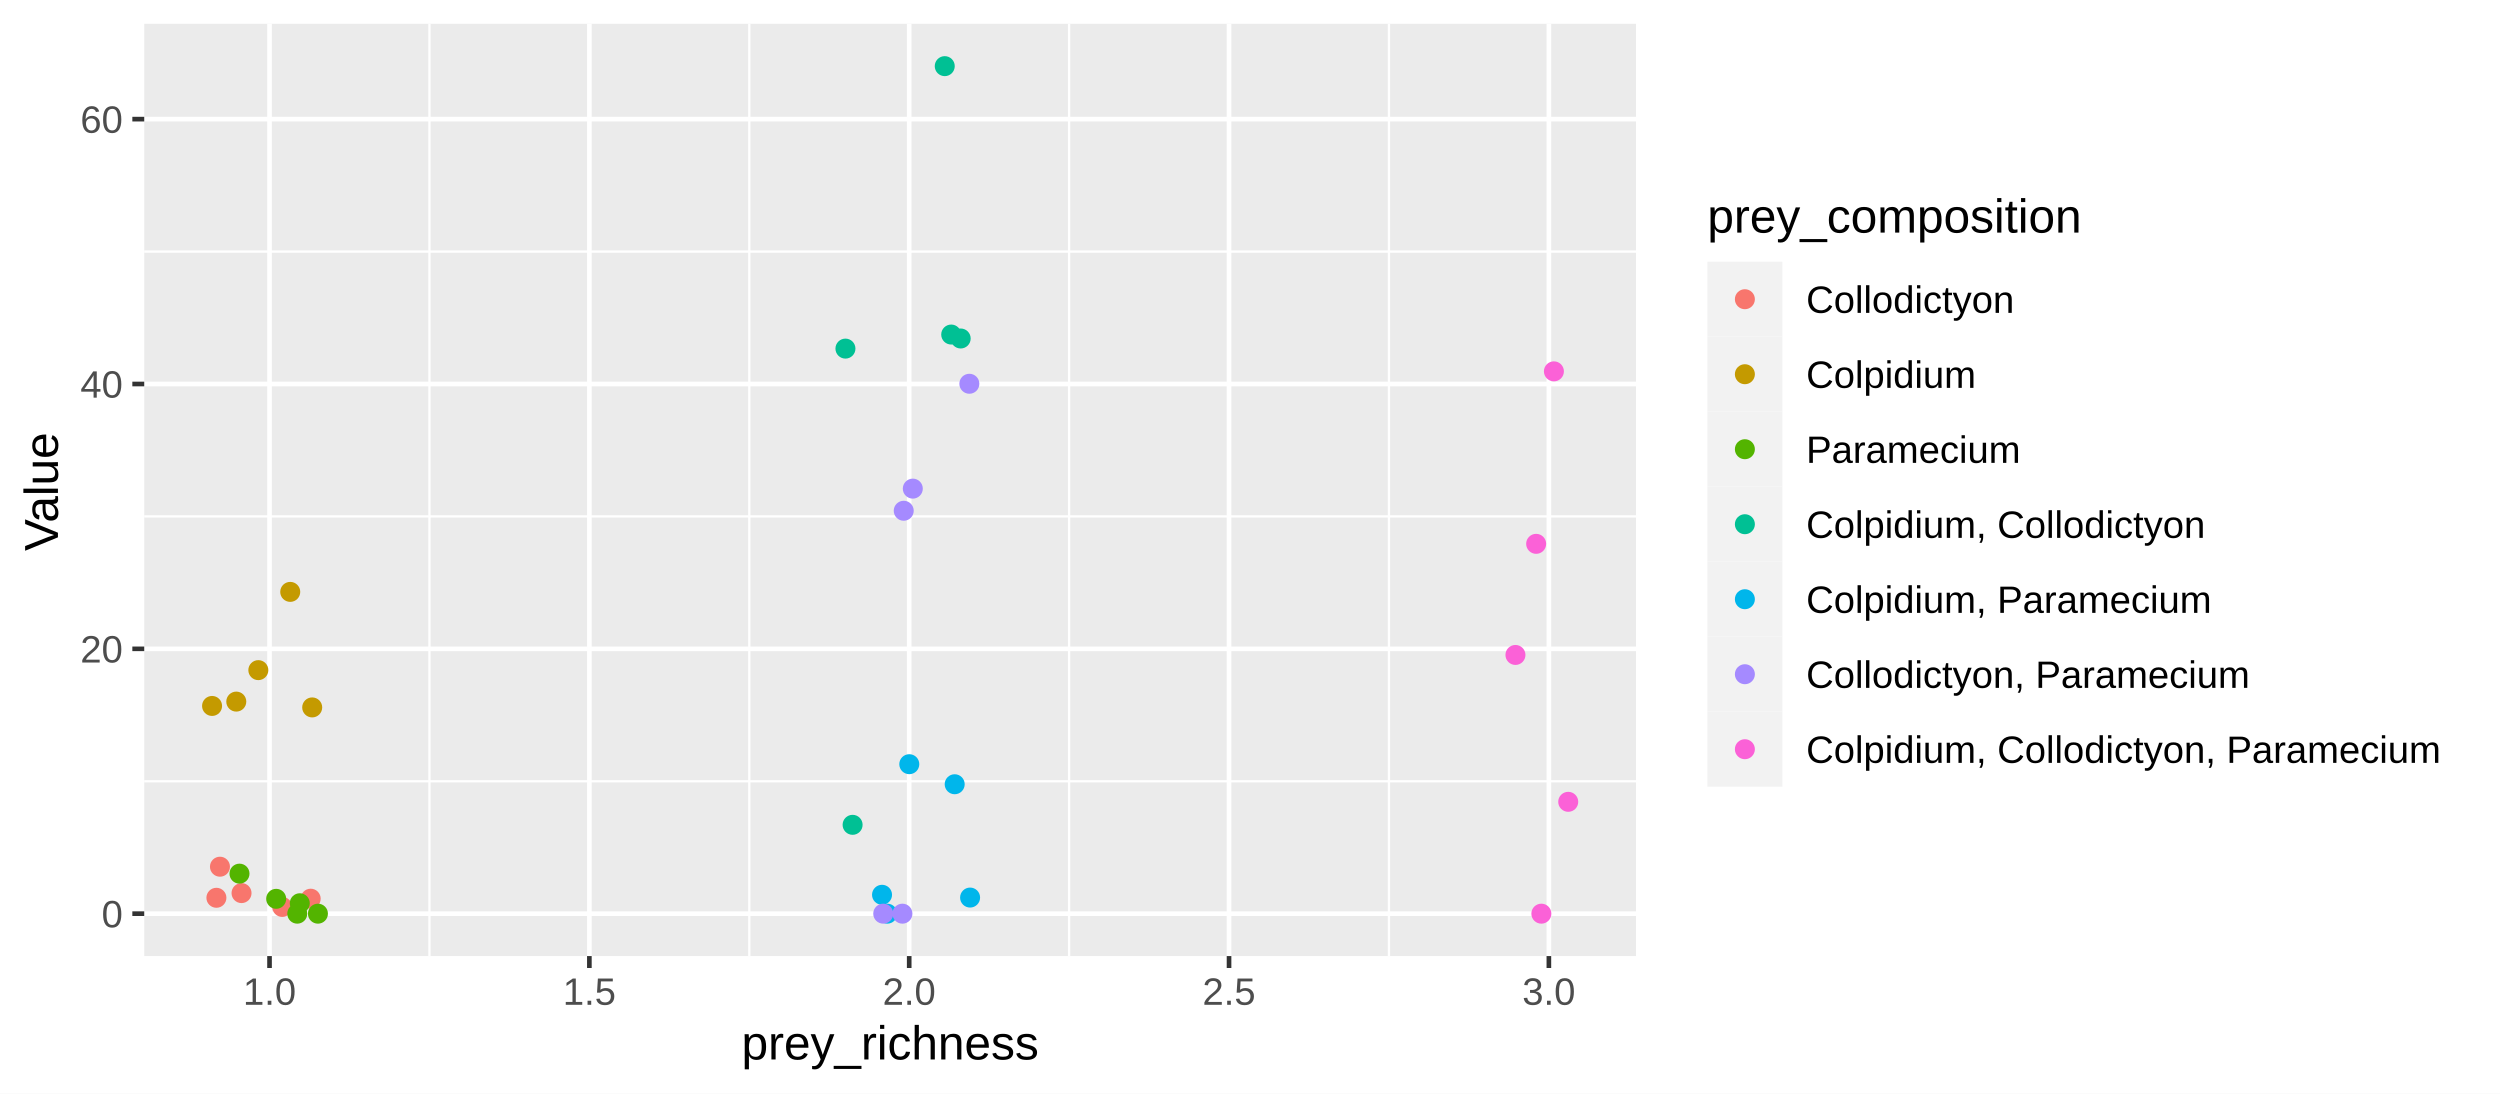
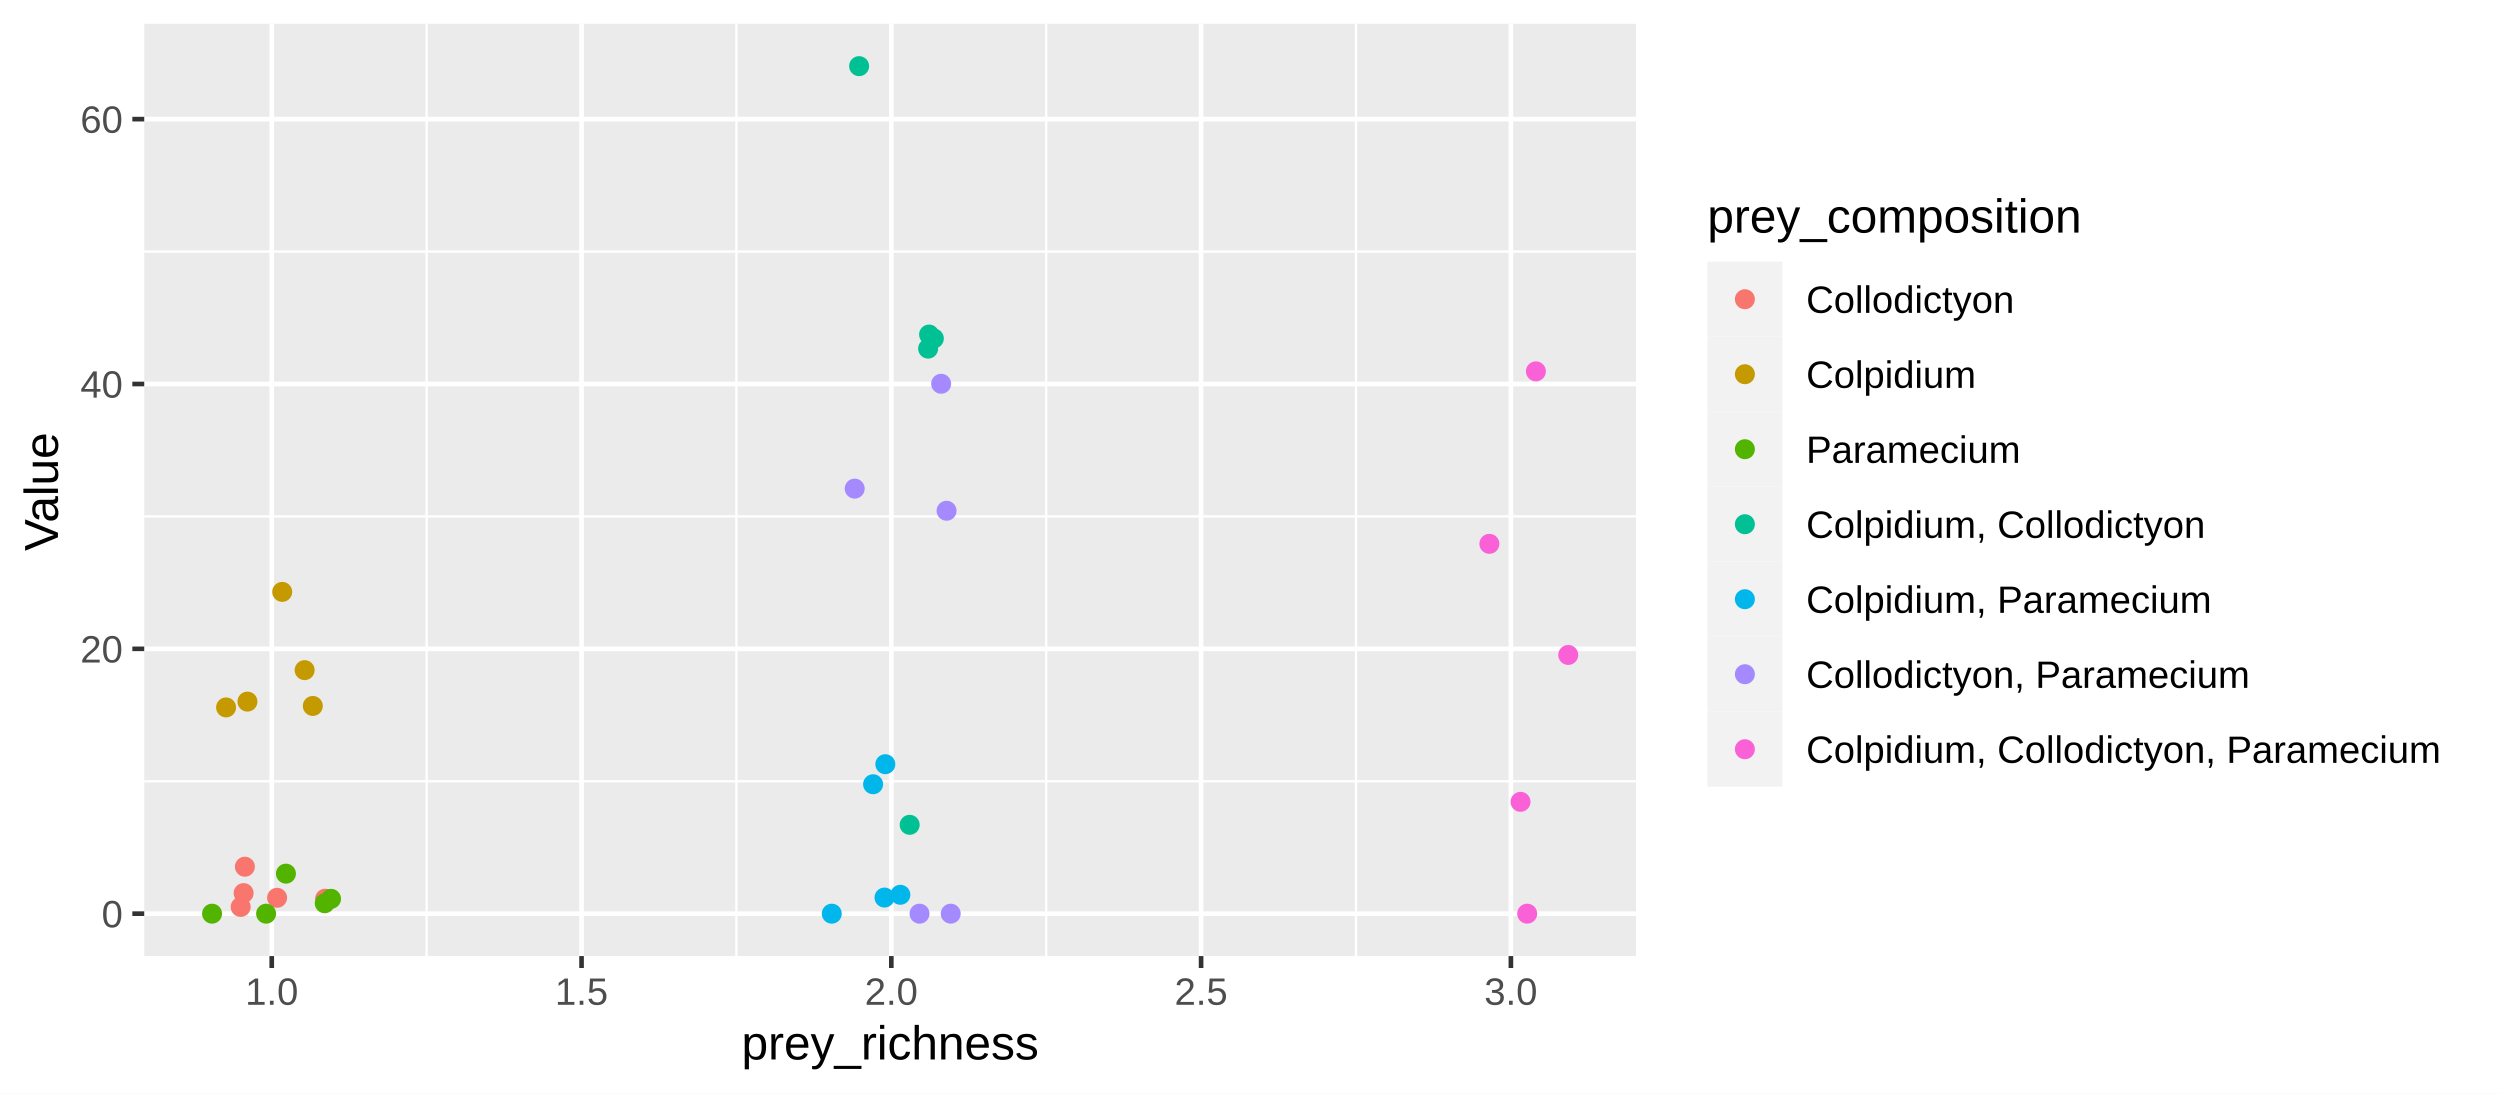
<svg xmlns="http://www.w3.org/2000/svg" viewBox="0 0 576.00 252.00">
  <defs>
    <style type="text/css">
    line, polyline, polygon, path, rect, circle {
      fill: none;
      stroke: #000000;
      stroke-linecap: round;
      stroke-linejoin: round;
      stroke-miterlimit: 10.00;
    }
  </style>
  </defs>
  <rect width="100%" height="100%" style="stroke: none; fill: #FFFFFF;" />
  <rect x="0" y="0.00" width="576.00" height="252.00" style="stroke-width: 1.07; stroke: none;" />
  <defs>
    <clipPath id="cpMzMuMjN8Mzc2Ljk0fDIyMC4yOHw1LjQ4">
      <rect x="33.23" y="5.48" width="343.71" height="214.80" />
    </clipPath>
  </defs>
  <rect x="33.23" y="5.48" width="343.71" height="214.80" style="stroke-width: 1.07; stroke: none; fill: #EBEBEB;" clip-path="url(#cpMzMuMjN8Mzc2Ljk0fDIyMC4yOHw1LjQ4)" />
  <polyline points="33.23,180.00 376.94,180.00 " style="stroke-width: 0.53; stroke: #FFFFFF; stroke-linecap: butt;" clip-path="url(#cpMzMuMjN8Mzc2Ljk0fDIyMC4yOHw1LjQ4)" />
  <polyline points="33.23,118.98 376.94,118.98 " style="stroke-width: 0.53; stroke: #FFFFFF; stroke-linecap: butt;" clip-path="url(#cpMzMuMjN8Mzc2Ljk0fDIyMC4yOHw1LjQ4)" />
  <polyline points="33.23,57.96 376.94,57.96 " style="stroke-width: 0.53; stroke: #FFFFFF; stroke-linecap: butt;" clip-path="url(#cpMzMuMjN8Mzc2Ljk0fDIyMC4yOHw1LjQ4)" />
-   <polyline points="98.95,220.28 98.95,5.48 " style="stroke-width: 0.53; stroke: #FFFFFF; stroke-linecap: butt;" clip-path="url(#cpMzMuMjN8Mzc2Ljk0fDIyMC4yOHw1LjQ4)" />
-   <polyline points="172.64,220.28 172.64,5.48 " style="stroke-width: 0.53; stroke: #FFFFFF; stroke-linecap: butt;" clip-path="url(#cpMzMuMjN8Mzc2Ljk0fDIyMC4yOHw1LjQ4)" />
-   <polyline points="246.32,220.28 246.32,5.48 " style="stroke-width: 0.53; stroke: #FFFFFF; stroke-linecap: butt;" clip-path="url(#cpMzMuMjN8Mzc2Ljk0fDIyMC4yOHw1LjQ4)" />
-   <polyline points="320.01,220.28 320.01,5.48 " style="stroke-width: 0.53; stroke: #FFFFFF; stroke-linecap: butt;" clip-path="url(#cpMzMuMjN8Mzc2Ljk0fDIyMC4yOHw1LjQ4)" />
+   <polyline points="98.30,220.28 98.30,5.48 " style="stroke-width: 0.53; stroke: #FFFFFF; stroke-linecap: butt;" clip-path="url(#cpMzMuMjN8Mzc2Ljk0fDIyMC4yOHw1LjQ4)" />
+   <polyline points="169.67,220.28 169.67,5.48 " style="stroke-width: 0.53; stroke: #FFFFFF; stroke-linecap: butt;" clip-path="url(#cpMzMuMjN8Mzc2Ljk0fDIyMC4yOHw1LjQ4)" />
+   <polyline points="241.05,220.28 241.05,5.48 " style="stroke-width: 0.53; stroke: #FFFFFF; stroke-linecap: butt;" clip-path="url(#cpMzMuMjN8Mzc2Ljk0fDIyMC4yOHw1LjQ4)" />
+   <polyline points="312.42,220.28 312.42,5.48 " style="stroke-width: 0.53; stroke: #FFFFFF; stroke-linecap: butt;" clip-path="url(#cpMzMuMjN8Mzc2Ljk0fDIyMC4yOHw1LjQ4)" />
  <polyline points="33.23,210.51 376.94,210.51 " style="stroke-width: 1.07; stroke: #FFFFFF; stroke-linecap: butt;" clip-path="url(#cpMzMuMjN8Mzc2Ljk0fDIyMC4yOHw1LjQ4)" />
  <polyline points="33.23,149.49 376.94,149.49 " style="stroke-width: 1.07; stroke: #FFFFFF; stroke-linecap: butt;" clip-path="url(#cpMzMuMjN8Mzc2Ljk0fDIyMC4yOHw1LjQ4)" />
  <polyline points="33.23,88.47 376.94,88.47 " style="stroke-width: 1.07; stroke: #FFFFFF; stroke-linecap: butt;" clip-path="url(#cpMzMuMjN8Mzc2Ljk0fDIyMC4yOHw1LjQ4)" />
  <polyline points="33.23,27.45 376.94,27.45 " style="stroke-width: 1.07; stroke: #FFFFFF; stroke-linecap: butt;" clip-path="url(#cpMzMuMjN8Mzc2Ljk0fDIyMC4yOHw1LjQ4)" />
-   <polyline points="62.10,220.28 62.10,5.48 " style="stroke-width: 1.07; stroke: #FFFFFF; stroke-linecap: butt;" clip-path="url(#cpMzMuMjN8Mzc2Ljk0fDIyMC4yOHw1LjQ4)" />
-   <polyline points="135.79,220.28 135.79,5.48 " style="stroke-width: 1.07; stroke: #FFFFFF; stroke-linecap: butt;" clip-path="url(#cpMzMuMjN8Mzc2Ljk0fDIyMC4yOHw1LjQ4)" />
-   <polyline points="209.48,220.28 209.48,5.48 " style="stroke-width: 1.07; stroke: #FFFFFF; stroke-linecap: butt;" clip-path="url(#cpMzMuMjN8Mzc2Ljk0fDIyMC4yOHw1LjQ4)" />
-   <polyline points="283.17,220.28 283.17,5.48 " style="stroke-width: 1.07; stroke: #FFFFFF; stroke-linecap: butt;" clip-path="url(#cpMzMuMjN8Mzc2Ljk0fDIyMC4yOHw1LjQ4)" />
-   <polyline points="356.86,220.28 356.86,5.48 " style="stroke-width: 1.07; stroke: #FFFFFF; stroke-linecap: butt;" clip-path="url(#cpMzMuMjN8Mzc2Ljk0fDIyMC4yOHw1LjQ4)" />
-   <circle cx="65.03" cy="208.96" r="1.95" style="stroke-width: 0.71; stroke: #F8766D; fill: #F8766D;" clip-path="url(#cpMzMuMjN8Mzc2Ljk0fDIyMC4yOHw1LjQ4)" />
-   <circle cx="50.68" cy="199.69" r="1.95" style="stroke-width: 0.71; stroke: #F8766D; fill: #F8766D;" clip-path="url(#cpMzMuMjN8Mzc2Ljk0fDIyMC4yOHw1LjQ4)" />
-   <circle cx="55.65" cy="205.77" r="1.95" style="stroke-width: 0.71; stroke: #F8766D; fill: #F8766D;" clip-path="url(#cpMzMuMjN8Mzc2Ljk0fDIyMC4yOHw1LjQ4)" />
-   <circle cx="71.58" cy="207.06" r="1.95" style="stroke-width: 0.71; stroke: #F8766D; fill: #F8766D;" clip-path="url(#cpMzMuMjN8Mzc2Ljk0fDIyMC4yOHw1LjQ4)" />
-   <circle cx="49.86" cy="206.85" r="1.95" style="stroke-width: 0.71; stroke: #F8766D; fill: #F8766D;" clip-path="url(#cpMzMuMjN8Mzc2Ljk0fDIyMC4yOHw1LjQ4)" />
-   <circle cx="71.93" cy="162.99" r="1.95" style="stroke-width: 0.71; stroke: #C49A00; fill: #C49A00;" clip-path="url(#cpMzMuMjN8Mzc2Ljk0fDIyMC4yOHw1LjQ4)" />
-   <circle cx="66.87" cy="136.37" r="1.95" style="stroke-width: 0.71; stroke: #C49A00; fill: #C49A00;" clip-path="url(#cpMzMuMjN8Mzc2Ljk0fDIyMC4yOHw1LjQ4)" />
-   <circle cx="48.86" cy="162.65" r="1.95" style="stroke-width: 0.71; stroke: #C49A00; fill: #C49A00;" clip-path="url(#cpMzMuMjN8Mzc2Ljk0fDIyMC4yOHw1LjQ4)" />
-   <circle cx="54.44" cy="161.65" r="1.95" style="stroke-width: 0.71; stroke: #C49A00; fill: #C49A00;" clip-path="url(#cpMzMuMjN8Mzc2Ljk0fDIyMC4yOHw1LjQ4)" />
-   <circle cx="59.52" cy="154.40" r="1.95" style="stroke-width: 0.71; stroke: #C49A00; fill: #C49A00;" clip-path="url(#cpMzMuMjN8Mzc2Ljk0fDIyMC4yOHw1LjQ4)" />
-   <circle cx="55.18" cy="201.29" r="1.95" style="stroke-width: 0.71; stroke: #53B400; fill: #53B400;" clip-path="url(#cpMzMuMjN8Mzc2Ljk0fDIyMC4yOHw1LjQ4)" />
-   <circle cx="68.49" cy="210.51" r="1.95" style="stroke-width: 0.71; stroke: #53B400; fill: #53B400;" clip-path="url(#cpMzMuMjN8Mzc2Ljk0fDIyMC4yOHw1LjQ4)" />
-   <circle cx="69.07" cy="208.11" r="1.95" style="stroke-width: 0.71; stroke: #53B400; fill: #53B400;" clip-path="url(#cpMzMuMjN8Mzc2Ljk0fDIyMC4yOHw1LjQ4)" />
-   <circle cx="73.25" cy="210.51" r="1.95" style="stroke-width: 0.71; stroke: #53B400; fill: #53B400;" clip-path="url(#cpMzMuMjN8Mzc2Ljk0fDIyMC4yOHw1LjQ4)" />
-   <circle cx="63.63" cy="207.09" r="1.95" style="stroke-width: 0.71; stroke: #53B400; fill: #53B400;" clip-path="url(#cpMzMuMjN8Mzc2Ljk0fDIyMC4yOHw1LjQ4)" />
-   <circle cx="217.67" cy="15.24" r="1.95" style="stroke-width: 0.71; stroke: #00C094; fill: #00C094;" clip-path="url(#cpMzMuMjN8Mzc2Ljk0fDIyMC4yOHw1LjQ4)" />
-   <circle cx="221.34" cy="77.99" r="1.95" style="stroke-width: 0.71; stroke: #00C094; fill: #00C094;" clip-path="url(#cpMzMuMjN8Mzc2Ljk0fDIyMC4yOHw1LjQ4)" />
-   <circle cx="196.44" cy="190.04" r="1.95" style="stroke-width: 0.71; stroke: #00C094; fill: #00C094;" clip-path="url(#cpMzMuMjN8Mzc2Ljk0fDIyMC4yOHw1LjQ4)" />
-   <circle cx="194.79" cy="80.32" r="1.95" style="stroke-width: 0.71; stroke: #00C094; fill: #00C094;" clip-path="url(#cpMzMuMjN8Mzc2Ljk0fDIyMC4yOHw1LjQ4)" />
-   <circle cx="219.16" cy="77.08" r="1.95" style="stroke-width: 0.71; stroke: #00C094; fill: #00C094;" clip-path="url(#cpMzMuMjN8Mzc2Ljk0fDIyMC4yOHw1LjQ4)" />
-   <circle cx="209.50" cy="176.07" r="1.95" style="stroke-width: 0.71; stroke: #00B6EB; fill: #00B6EB;" clip-path="url(#cpMzMuMjN8Mzc2Ljk0fDIyMC4yOHw1LjQ4)" />
-   <circle cx="204.43" cy="210.51" r="1.95" style="stroke-width: 0.71; stroke: #00B6EB; fill: #00B6EB;" clip-path="url(#cpMzMuMjN8Mzc2Ljk0fDIyMC4yOHw1LjQ4)" />
-   <circle cx="223.51" cy="206.80" r="1.95" style="stroke-width: 0.71; stroke: #00B6EB; fill: #00B6EB;" clip-path="url(#cpMzMuMjN8Mzc2Ljk0fDIyMC4yOHw1LjQ4)" />
-   <circle cx="203.22" cy="206.16" r="1.95" style="stroke-width: 0.71; stroke: #00B6EB; fill: #00B6EB;" clip-path="url(#cpMzMuMjN8Mzc2Ljk0fDIyMC4yOHw1LjQ4)" />
-   <circle cx="219.96" cy="180.69" r="1.95" style="stroke-width: 0.71; stroke: #00B6EB; fill: #00B6EB;" clip-path="url(#cpMzMuMjN8Mzc2Ljk0fDIyMC4yOHw1LjQ4)" />
-   <circle cx="208.22" cy="117.68" r="1.95" style="stroke-width: 0.71; stroke: #A58AFF; fill: #A58AFF;" clip-path="url(#cpMzMuMjN8Mzc2Ljk0fDIyMC4yOHw1LjQ4)" />
-   <circle cx="210.31" cy="112.58" r="1.95" style="stroke-width: 0.71; stroke: #A58AFF; fill: #A58AFF;" clip-path="url(#cpMzMuMjN8Mzc2Ljk0fDIyMC4yOHw1LjQ4)" />
-   <circle cx="203.50" cy="210.51" r="1.95" style="stroke-width: 0.71; stroke: #A58AFF; fill: #A58AFF;" clip-path="url(#cpMzMuMjN8Mzc2Ljk0fDIyMC4yOHw1LjQ4)" />
-   <circle cx="223.34" cy="88.42" r="1.95" style="stroke-width: 0.71; stroke: #A58AFF; fill: #A58AFF;" clip-path="url(#cpMzMuMjN8Mzc2Ljk0fDIyMC4yOHw1LjQ4)" />
-   <circle cx="207.92" cy="210.51" r="1.95" style="stroke-width: 0.71; stroke: #A58AFF; fill: #A58AFF;" clip-path="url(#cpMzMuMjN8Mzc2Ljk0fDIyMC4yOHw1LjQ4)" />
-   <circle cx="358.02" cy="85.56" r="1.95" style="stroke-width: 0.71; stroke: #FB61D7; fill: #FB61D7;" clip-path="url(#cpMzMuMjN8Mzc2Ljk0fDIyMC4yOHw1LjQ4)" />
-   <circle cx="349.16" cy="150.90" r="1.95" style="stroke-width: 0.71; stroke: #FB61D7; fill: #FB61D7;" clip-path="url(#cpMzMuMjN8Mzc2Ljk0fDIyMC4yOHw1LjQ4)" />
-   <circle cx="353.93" cy="125.30" r="1.95" style="stroke-width: 0.71; stroke: #FB61D7; fill: #FB61D7;" clip-path="url(#cpMzMuMjN8Mzc2Ljk0fDIyMC4yOHw1LjQ4)" />
-   <circle cx="355.13" cy="210.51" r="1.95" style="stroke-width: 0.71; stroke: #FB61D7; fill: #FB61D7;" clip-path="url(#cpMzMuMjN8Mzc2Ljk0fDIyMC4yOHw1LjQ4)" />
-   <circle cx="361.32" cy="184.74" r="1.95" style="stroke-width: 0.71; stroke: #FB61D7; fill: #FB61D7;" clip-path="url(#cpMzMuMjN8Mzc2Ljk0fDIyMC4yOHw1LjQ4)" />
+   <polyline points="62.61,220.28 62.61,5.48 " style="stroke-width: 1.07; stroke: #FFFFFF; stroke-linecap: butt;" clip-path="url(#cpMzMuMjN8Mzc2Ljk0fDIyMC4yOHw1LjQ4)" />
+   <polyline points="133.99,220.28 133.99,5.48 " style="stroke-width: 1.07; stroke: #FFFFFF; stroke-linecap: butt;" clip-path="url(#cpMzMuMjN8Mzc2Ljk0fDIyMC4yOHw1LjQ4)" />
+   <polyline points="205.36,220.28 205.36,5.48 " style="stroke-width: 1.07; stroke: #FFFFFF; stroke-linecap: butt;" clip-path="url(#cpMzMuMjN8Mzc2Ljk0fDIyMC4yOHw1LjQ4)" />
+   <polyline points="276.73,220.28 276.73,5.48 " style="stroke-width: 1.07; stroke: #FFFFFF; stroke-linecap: butt;" clip-path="url(#cpMzMuMjN8Mzc2Ljk0fDIyMC4yOHw1LjQ4)" />
+   <polyline points="348.11,220.28 348.11,5.48 " style="stroke-width: 1.07; stroke: #FFFFFF; stroke-linecap: butt;" clip-path="url(#cpMzMuMjN8Mzc2Ljk0fDIyMC4yOHw1LjQ4)" />
+   <circle cx="55.45" cy="208.96" r="1.95" style="stroke-width: 0.71; stroke: #F8766D; fill: #F8766D;" clip-path="url(#cpMzMuMjN8Mzc2Ljk0fDIyMC4yOHw1LjQ4)" />
+   <circle cx="56.42" cy="199.69" r="1.95" style="stroke-width: 0.71; stroke: #F8766D; fill: #F8766D;" clip-path="url(#cpMzMuMjN8Mzc2Ljk0fDIyMC4yOHw1LjQ4)" />
+   <circle cx="56.13" cy="205.77" r="1.95" style="stroke-width: 0.71; stroke: #F8766D; fill: #F8766D;" clip-path="url(#cpMzMuMjN8Mzc2Ljk0fDIyMC4yOHw1LjQ4)" />
+   <circle cx="74.91" cy="207.06" r="1.95" style="stroke-width: 0.71; stroke: #F8766D; fill: #F8766D;" clip-path="url(#cpMzMuMjN8Mzc2Ljk0fDIyMC4yOHw1LjQ4)" />
+   <circle cx="63.84" cy="206.85" r="1.95" style="stroke-width: 0.71; stroke: #F8766D; fill: #F8766D;" clip-path="url(#cpMzMuMjN8Mzc2Ljk0fDIyMC4yOHw1LjQ4)" />
+   <circle cx="52.09" cy="162.99" r="1.95" style="stroke-width: 0.71; stroke: #C49A00; fill: #C49A00;" clip-path="url(#cpMzMuMjN8Mzc2Ljk0fDIyMC4yOHw1LjQ4)" />
+   <circle cx="65.02" cy="136.37" r="1.95" style="stroke-width: 0.71; stroke: #C49A00; fill: #C49A00;" clip-path="url(#cpMzMuMjN8Mzc2Ljk0fDIyMC4yOHw1LjQ4)" />
+   <circle cx="72.07" cy="162.65" r="1.95" style="stroke-width: 0.71; stroke: #C49A00; fill: #C49A00;" clip-path="url(#cpMzMuMjN8Mzc2Ljk0fDIyMC4yOHw1LjQ4)" />
+   <circle cx="57.01" cy="161.65" r="1.95" style="stroke-width: 0.71; stroke: #C49A00; fill: #C49A00;" clip-path="url(#cpMzMuMjN8Mzc2Ljk0fDIyMC4yOHw1LjQ4)" />
+   <circle cx="70.19" cy="154.40" r="1.95" style="stroke-width: 0.71; stroke: #C49A00; fill: #C49A00;" clip-path="url(#cpMzMuMjN8Mzc2Ljk0fDIyMC4yOHw1LjQ4)" />
+   <circle cx="65.88" cy="201.29" r="1.95" style="stroke-width: 0.71; stroke: #53B400; fill: #53B400;" clip-path="url(#cpMzMuMjN8Mzc2Ljk0fDIyMC4yOHw1LjQ4)" />
+   <circle cx="48.86" cy="210.51" r="1.95" style="stroke-width: 0.71; stroke: #53B400; fill: #53B400;" clip-path="url(#cpMzMuMjN8Mzc2Ljk0fDIyMC4yOHw1LjQ4)" />
+   <circle cx="74.82" cy="208.11" r="1.95" style="stroke-width: 0.71; stroke: #53B400; fill: #53B400;" clip-path="url(#cpMzMuMjN8Mzc2Ljk0fDIyMC4yOHw1LjQ4)" />
+   <circle cx="61.31" cy="210.51" r="1.95" style="stroke-width: 0.71; stroke: #53B400; fill: #53B400;" clip-path="url(#cpMzMuMjN8Mzc2Ljk0fDIyMC4yOHw1LjQ4)" />
+   <circle cx="76.27" cy="207.09" r="1.95" style="stroke-width: 0.71; stroke: #53B400; fill: #53B400;" clip-path="url(#cpMzMuMjN8Mzc2Ljk0fDIyMC4yOHw1LjQ4)" />
+   <circle cx="197.94" cy="15.24" r="1.95" style="stroke-width: 0.71; stroke: #00C094; fill: #00C094;" clip-path="url(#cpMzMuMjN8Mzc2Ljk0fDIyMC4yOHw1LjQ4)" />
+   <circle cx="215.16" cy="77.99" r="1.95" style="stroke-width: 0.71; stroke: #00C094; fill: #00C094;" clip-path="url(#cpMzMuMjN8Mzc2Ljk0fDIyMC4yOHw1LjQ4)" />
+   <circle cx="209.59" cy="190.04" r="1.95" style="stroke-width: 0.71; stroke: #00C094; fill: #00C094;" clip-path="url(#cpMzMuMjN8Mzc2Ljk0fDIyMC4yOHw1LjQ4)" />
+   <circle cx="213.84" cy="80.32" r="1.95" style="stroke-width: 0.71; stroke: #00C094; fill: #00C094;" clip-path="url(#cpMzMuMjN8Mzc2Ljk0fDIyMC4yOHw1LjQ4)" />
+   <circle cx="214.06" cy="77.08" r="1.95" style="stroke-width: 0.71; stroke: #00C094; fill: #00C094;" clip-path="url(#cpMzMuMjN8Mzc2Ljk0fDIyMC4yOHw1LjQ4)" />
+   <circle cx="203.98" cy="176.07" r="1.95" style="stroke-width: 0.71; stroke: #00B6EB; fill: #00B6EB;" clip-path="url(#cpMzMuMjN8Mzc2Ljk0fDIyMC4yOHw1LjQ4)" />
+   <circle cx="191.64" cy="210.51" r="1.95" style="stroke-width: 0.71; stroke: #00B6EB; fill: #00B6EB;" clip-path="url(#cpMzMuMjN8Mzc2Ljk0fDIyMC4yOHw1LjQ4)" />
+   <circle cx="203.79" cy="206.80" r="1.95" style="stroke-width: 0.71; stroke: #00B6EB; fill: #00B6EB;" clip-path="url(#cpMzMuMjN8Mzc2Ljk0fDIyMC4yOHw1LjQ4)" />
+   <circle cx="207.44" cy="206.16" r="1.95" style="stroke-width: 0.71; stroke: #00B6EB; fill: #00B6EB;" clip-path="url(#cpMzMuMjN8Mzc2Ljk0fDIyMC4yOHw1LjQ4)" />
+   <circle cx="201.16" cy="180.69" r="1.95" style="stroke-width: 0.71; stroke: #00B6EB; fill: #00B6EB;" clip-path="url(#cpMzMuMjN8Mzc2Ljk0fDIyMC4yOHw1LjQ4)" />
+   <circle cx="218.09" cy="117.68" r="1.95" style="stroke-width: 0.71; stroke: #A58AFF; fill: #A58AFF;" clip-path="url(#cpMzMuMjN8Mzc2Ljk0fDIyMC4yOHw1LjQ4)" />
+   <circle cx="196.92" cy="112.58" r="1.95" style="stroke-width: 0.71; stroke: #A58AFF; fill: #A58AFF;" clip-path="url(#cpMzMuMjN8Mzc2Ljk0fDIyMC4yOHw1LjQ4)" />
+   <circle cx="219.05" cy="210.51" r="1.95" style="stroke-width: 0.71; stroke: #A58AFF; fill: #A58AFF;" clip-path="url(#cpMzMuMjN8Mzc2Ljk0fDIyMC4yOHw1LjQ4)" />
+   <circle cx="216.84" cy="88.42" r="1.95" style="stroke-width: 0.71; stroke: #A58AFF; fill: #A58AFF;" clip-path="url(#cpMzMuMjN8Mzc2Ljk0fDIyMC4yOHw1LjQ4)" />
+   <circle cx="211.86" cy="210.51" r="1.95" style="stroke-width: 0.71; stroke: #A58AFF; fill: #A58AFF;" clip-path="url(#cpMzMuMjN8Mzc2Ljk0fDIyMC4yOHw1LjQ4)" />
+   <circle cx="353.87" cy="85.56" r="1.95" style="stroke-width: 0.71; stroke: #FB61D7; fill: #FB61D7;" clip-path="url(#cpMzMuMjN8Mzc2Ljk0fDIyMC4yOHw1LjQ4)" />
+   <circle cx="361.32" cy="150.90" r="1.95" style="stroke-width: 0.71; stroke: #FB61D7; fill: #FB61D7;" clip-path="url(#cpMzMuMjN8Mzc2Ljk0fDIyMC4yOHw1LjQ4)" />
+   <circle cx="343.15" cy="125.30" r="1.95" style="stroke-width: 0.71; stroke: #FB61D7; fill: #FB61D7;" clip-path="url(#cpMzMuMjN8Mzc2Ljk0fDIyMC4yOHw1LjQ4)" />
+   <circle cx="351.86" cy="210.51" r="1.95" style="stroke-width: 0.71; stroke: #FB61D7; fill: #FB61D7;" clip-path="url(#cpMzMuMjN8Mzc2Ljk0fDIyMC4yOHw1LjQ4)" />
+   <circle cx="350.33" cy="184.74" r="1.95" style="stroke-width: 0.71; stroke: #FB61D7; fill: #FB61D7;" clip-path="url(#cpMzMuMjN8Mzc2Ljk0fDIyMC4yOHw1LjQ4)" />
  <defs>
    <clipPath id="cpMC4wMHw1NzYuMDB8MjUyLjAwfDAuMDA=">
      <rect x="0.00" y="0.00" width="576.00" height="252.00" />
    </clipPath>
  </defs>
  <g clip-path="url(#cpMC4wMHw1NzYuMDB8MjUyLjAwfDAuMDA=)">
    <text x="23.41" y="213.66" style="font-size: 8.80px; fill: #4D4D4D; font-family: Arial;" textLength="4.89px" lengthAdjust="spacingAndGlyphs">0</text>
  </g>
  <g clip-path="url(#cpMC4wMHw1NzYuMDB8MjUyLjAwfDAuMDA=)">
    <text x="18.51" y="152.64" style="font-size: 8.80px; fill: #4D4D4D; font-family: Arial;" textLength="9.79px" lengthAdjust="spacingAndGlyphs">20</text>
  </g>
  <g clip-path="url(#cpMC4wMHw1NzYuMDB8MjUyLjAwfDAuMDA=)">
    <text x="18.51" y="91.62" style="font-size: 8.80px; fill: #4D4D4D; font-family: Arial;" textLength="9.79px" lengthAdjust="spacingAndGlyphs">40</text>
  </g>
  <g clip-path="url(#cpMC4wMHw1NzYuMDB8MjUyLjAwfDAuMDA=)">
    <text x="18.51" y="30.60" style="font-size: 8.80px; fill: #4D4D4D; font-family: Arial;" textLength="9.79px" lengthAdjust="spacingAndGlyphs">60</text>
  </g>
  <polyline points="30.49,210.51 33.23,210.51 " style="stroke-width: 1.07; stroke: #333333; stroke-linecap: butt;" clip-path="url(#cpMC4wMHw1NzYuMDB8MjUyLjAwfDAuMDA=)" />
  <polyline points="30.49,149.49 33.23,149.49 " style="stroke-width: 1.07; stroke: #333333; stroke-linecap: butt;" clip-path="url(#cpMC4wMHw1NzYuMDB8MjUyLjAwfDAuMDA=)" />
  <polyline points="30.49,88.47 33.23,88.47 " style="stroke-width: 1.07; stroke: #333333; stroke-linecap: butt;" clip-path="url(#cpMC4wMHw1NzYuMDB8MjUyLjAwfDAuMDA=)" />
  <polyline points="30.49,27.45 33.23,27.45 " style="stroke-width: 1.07; stroke: #333333; stroke-linecap: butt;" clip-path="url(#cpMC4wMHw1NzYuMDB8MjUyLjAwfDAuMDA=)" />
-   <polyline points="62.10,223.02 62.10,220.28 " style="stroke-width: 1.07; stroke: #333333; stroke-linecap: butt;" clip-path="url(#cpMC4wMHw1NzYuMDB8MjUyLjAwfDAuMDA=)" />
-   <polyline points="135.79,223.02 135.79,220.28 " style="stroke-width: 1.07; stroke: #333333; stroke-linecap: butt;" clip-path="url(#cpMC4wMHw1NzYuMDB8MjUyLjAwfDAuMDA=)" />
-   <polyline points="209.48,223.02 209.48,220.28 " style="stroke-width: 1.07; stroke: #333333; stroke-linecap: butt;" clip-path="url(#cpMC4wMHw1NzYuMDB8MjUyLjAwfDAuMDA=)" />
-   <polyline points="283.17,223.02 283.17,220.28 " style="stroke-width: 1.07; stroke: #333333; stroke-linecap: butt;" clip-path="url(#cpMC4wMHw1NzYuMDB8MjUyLjAwfDAuMDA=)" />
-   <polyline points="356.86,223.02 356.86,220.28 " style="stroke-width: 1.07; stroke: #333333; stroke-linecap: butt;" clip-path="url(#cpMC4wMHw1NzYuMDB8MjUyLjAwfDAuMDA=)" />
+   <polyline points="62.61,223.02 62.61,220.28 " style="stroke-width: 1.07; stroke: #333333; stroke-linecap: butt;" clip-path="url(#cpMC4wMHw1NzYuMDB8MjUyLjAwfDAuMDA=)" />
+   <polyline points="133.99,223.02 133.99,220.28 " style="stroke-width: 1.07; stroke: #333333; stroke-linecap: butt;" clip-path="url(#cpMC4wMHw1NzYuMDB8MjUyLjAwfDAuMDA=)" />
+   <polyline points="205.36,223.02 205.36,220.28 " style="stroke-width: 1.07; stroke: #333333; stroke-linecap: butt;" clip-path="url(#cpMC4wMHw1NzYuMDB8MjUyLjAwfDAuMDA=)" />
+   <polyline points="276.73,223.02 276.73,220.28 " style="stroke-width: 1.07; stroke: #333333; stroke-linecap: butt;" clip-path="url(#cpMC4wMHw1NzYuMDB8MjUyLjAwfDAuMDA=)" />
+   <polyline points="348.11,223.02 348.11,220.28 " style="stroke-width: 1.07; stroke: #333333; stroke-linecap: butt;" clip-path="url(#cpMC4wMHw1NzYuMDB8MjUyLjAwfDAuMDA=)" />
  <g clip-path="url(#cpMC4wMHw1NzYuMDB8MjUyLjAwfDAuMDA=)">
-     <text x="55.99" y="231.51" style="font-size: 8.80px; fill: #4D4D4D; font-family: Arial;" textLength="12.23px" lengthAdjust="spacingAndGlyphs">1.0</text>
+     <text x="56.50" y="231.51" style="font-size: 8.80px; fill: #4D4D4D; font-family: Arial;" textLength="12.23px" lengthAdjust="spacingAndGlyphs">1.0</text>
  </g>
  <g clip-path="url(#cpMC4wMHw1NzYuMDB8MjUyLjAwfDAuMDA=)">
-     <text x="129.68" y="231.51" style="font-size: 8.80px; fill: #4D4D4D; font-family: Arial;" textLength="12.23px" lengthAdjust="spacingAndGlyphs">1.5</text>
+     <text x="127.87" y="231.51" style="font-size: 8.80px; fill: #4D4D4D; font-family: Arial;" textLength="12.23px" lengthAdjust="spacingAndGlyphs">1.5</text>
  </g>
  <g clip-path="url(#cpMC4wMHw1NzYuMDB8MjUyLjAwfDAuMDA=)">
-     <text x="203.36" y="231.51" style="font-size: 8.80px; fill: #4D4D4D; font-family: Arial;" textLength="12.23px" lengthAdjust="spacingAndGlyphs">2.0</text>
+     <text x="199.24" y="231.51" style="font-size: 8.80px; fill: #4D4D4D; font-family: Arial;" textLength="12.23px" lengthAdjust="spacingAndGlyphs">2.0</text>
  </g>
  <g clip-path="url(#cpMC4wMHw1NzYuMDB8MjUyLjAwfDAuMDA=)">
-     <text x="277.05" y="231.51" style="font-size: 8.80px; fill: #4D4D4D; font-family: Arial;" textLength="12.23px" lengthAdjust="spacingAndGlyphs">2.5</text>
+     <text x="270.62" y="231.51" style="font-size: 8.80px; fill: #4D4D4D; font-family: Arial;" textLength="12.23px" lengthAdjust="spacingAndGlyphs">2.5</text>
  </g>
  <g clip-path="url(#cpMC4wMHw1NzYuMDB8MjUyLjAwfDAuMDA=)">
-     <text x="350.74" y="231.51" style="font-size: 8.80px; fill: #4D4D4D; font-family: Arial;" textLength="12.23px" lengthAdjust="spacingAndGlyphs">3.0</text>
+     <text x="341.99" y="231.51" style="font-size: 8.80px; fill: #4D4D4D; font-family: Arial;" textLength="12.23px" lengthAdjust="spacingAndGlyphs">3.0</text>
  </g>
  <g clip-path="url(#cpMC4wMHw1NzYuMDB8MjUyLjAwfDAuMDA=)">
    <text x="170.85" y="244.10" style="font-size: 11.00px; font-family: Arial;" textLength="68.48px" lengthAdjust="spacingAndGlyphs">prey_richness</text>
  </g>
  <g clip-path="url(#cpMC4wMHw1NzYuMDB8MjUyLjAwfDAuMDA=)">
    <text transform="translate(13.35,126.94) rotate(-90)" style="font-size: 11.00px; font-family: Arial;" textLength="28.13px" lengthAdjust="spacingAndGlyphs">Value</text>
  </g>
  <rect x="387.90" y="39.02" width="182.62" height="147.72" style="stroke-width: 1.07; stroke: none; fill: #FFFFFF;" clip-path="url(#cpMC4wMHw1NzYuMDB8MjUyLjAwfDAuMDA=)" />
  <g clip-path="url(#cpMC4wMHw1NzYuMDB8MjUyLjAwfDAuMDA=)">
    <text x="393.38" y="53.60" style="font-size: 11.00px; font-family: Arial;" textLength="86.21px" lengthAdjust="spacingAndGlyphs">prey_composition</text>
  </g>
  <rect x="393.38" y="60.30" width="17.28" height="17.28" style="stroke-width: 1.07; stroke: none; fill: #F2F2F2;" clip-path="url(#cpMC4wMHw1NzYuMDB8MjUyLjAwfDAuMDA=)" />
  <circle cx="402.02" cy="68.94" r="1.95" style="stroke-width: 0.71; stroke: #F8766D; fill: #F8766D;" clip-path="url(#cpMC4wMHw1NzYuMDB8MjUyLjAwfDAuMDA=)" />
  <rect x="393.38" y="77.58" width="17.28" height="17.28" style="stroke-width: 1.07; stroke: none; fill: #F2F2F2;" clip-path="url(#cpMC4wMHw1NzYuMDB8MjUyLjAwfDAuMDA=)" />
  <circle cx="402.02" cy="86.22" r="1.95" style="stroke-width: 0.71; stroke: #C49A00; fill: #C49A00;" clip-path="url(#cpMC4wMHw1NzYuMDB8MjUyLjAwfDAuMDA=)" />
  <rect x="393.38" y="94.86" width="17.28" height="17.28" style="stroke-width: 1.07; stroke: none; fill: #F2F2F2;" clip-path="url(#cpMC4wMHw1NzYuMDB8MjUyLjAwfDAuMDA=)" />
  <circle cx="402.02" cy="103.50" r="1.95" style="stroke-width: 0.71; stroke: #53B400; fill: #53B400;" clip-path="url(#cpMC4wMHw1NzYuMDB8MjUyLjAwfDAuMDA=)" />
  <rect x="393.38" y="112.14" width="17.28" height="17.28" style="stroke-width: 1.07; stroke: none; fill: #F2F2F2;" clip-path="url(#cpMC4wMHw1NzYuMDB8MjUyLjAwfDAuMDA=)" />
  <circle cx="402.02" cy="120.78" r="1.95" style="stroke-width: 0.71; stroke: #00C094; fill: #00C094;" clip-path="url(#cpMC4wMHw1NzYuMDB8MjUyLjAwfDAuMDA=)" />
  <rect x="393.38" y="129.42" width="17.28" height="17.28" style="stroke-width: 1.07; stroke: none; fill: #F2F2F2;" clip-path="url(#cpMC4wMHw1NzYuMDB8MjUyLjAwfDAuMDA=)" />
  <circle cx="402.02" cy="138.06" r="1.95" style="stroke-width: 0.71; stroke: #00B6EB; fill: #00B6EB;" clip-path="url(#cpMC4wMHw1NzYuMDB8MjUyLjAwfDAuMDA=)" />
  <rect x="393.38" y="146.70" width="17.28" height="17.28" style="stroke-width: 1.07; stroke: none; fill: #F2F2F2;" clip-path="url(#cpMC4wMHw1NzYuMDB8MjUyLjAwfDAuMDA=)" />
  <circle cx="402.02" cy="155.34" r="1.95" style="stroke-width: 0.71; stroke: #A58AFF; fill: #A58AFF;" clip-path="url(#cpMC4wMHw1NzYuMDB8MjUyLjAwfDAuMDA=)" />
  <rect x="393.38" y="163.98" width="17.28" height="17.28" style="stroke-width: 1.07; stroke: none; fill: #F2F2F2;" clip-path="url(#cpMC4wMHw1NzYuMDB8MjUyLjAwfDAuMDA=)" />
  <circle cx="402.02" cy="172.62" r="1.95" style="stroke-width: 0.71; stroke: #FB61D7; fill: #FB61D7;" clip-path="url(#cpMC4wMHw1NzYuMDB8MjUyLjAwfDAuMDA=)" />
  <g clip-path="url(#cpMC4wMHw1NzYuMDB8MjUyLjAwfDAuMDA=)">
    <text x="416.14" y="72.09" style="font-size: 8.80px; font-family: Arial;" textLength="47.94px" lengthAdjust="spacingAndGlyphs">Collodictyon</text>
  </g>
  <g clip-path="url(#cpMC4wMHw1NzYuMDB8MjUyLjAwfDAuMDA=)">
    <text x="416.14" y="89.37" style="font-size: 8.80px; font-family: Arial;" textLength="39.13px" lengthAdjust="spacingAndGlyphs">Colpidium</text>
  </g>
  <g clip-path="url(#cpMC4wMHw1NzYuMDB8MjUyLjAwfDAuMDA=)">
    <text x="416.14" y="106.65" style="font-size: 8.80px; font-family: Arial;" textLength="49.39px" lengthAdjust="spacingAndGlyphs">Paramecium</text>
  </g>
  <g clip-path="url(#cpMC4wMHw1NzYuMDB8MjUyLjAwfDAuMDA=)">
    <text x="416.14" y="123.93" style="font-size: 8.80px; font-family: Arial;" textLength="91.95px" lengthAdjust="spacingAndGlyphs">Colpidium, Collodictyon</text>
  </g>
  <g clip-path="url(#cpMC4wMHw1NzYuMDB8MjUyLjAwfDAuMDA=)">
    <text x="416.14" y="141.21" style="font-size: 8.80px; font-family: Arial;" textLength="93.41px" lengthAdjust="spacingAndGlyphs">Colpidium, Paramecium</text>
  </g>
  <g clip-path="url(#cpMC4wMHw1NzYuMDB8MjUyLjAwfDAuMDA=)">
    <text x="416.14" y="158.49" style="font-size: 8.80px; font-family: Arial;" textLength="102.22px" lengthAdjust="spacingAndGlyphs">Collodictyon, Paramecium</text>
  </g>
  <g clip-path="url(#cpMC4wMHw1NzYuMDB8MjUyLjAwfDAuMDA=)">
    <text x="416.14" y="175.77" style="font-size: 8.80px; font-family: Arial;" textLength="146.24px" lengthAdjust="spacingAndGlyphs">Colpidium, Collodictyon, Paramecium</text>
  </g>
</svg>
